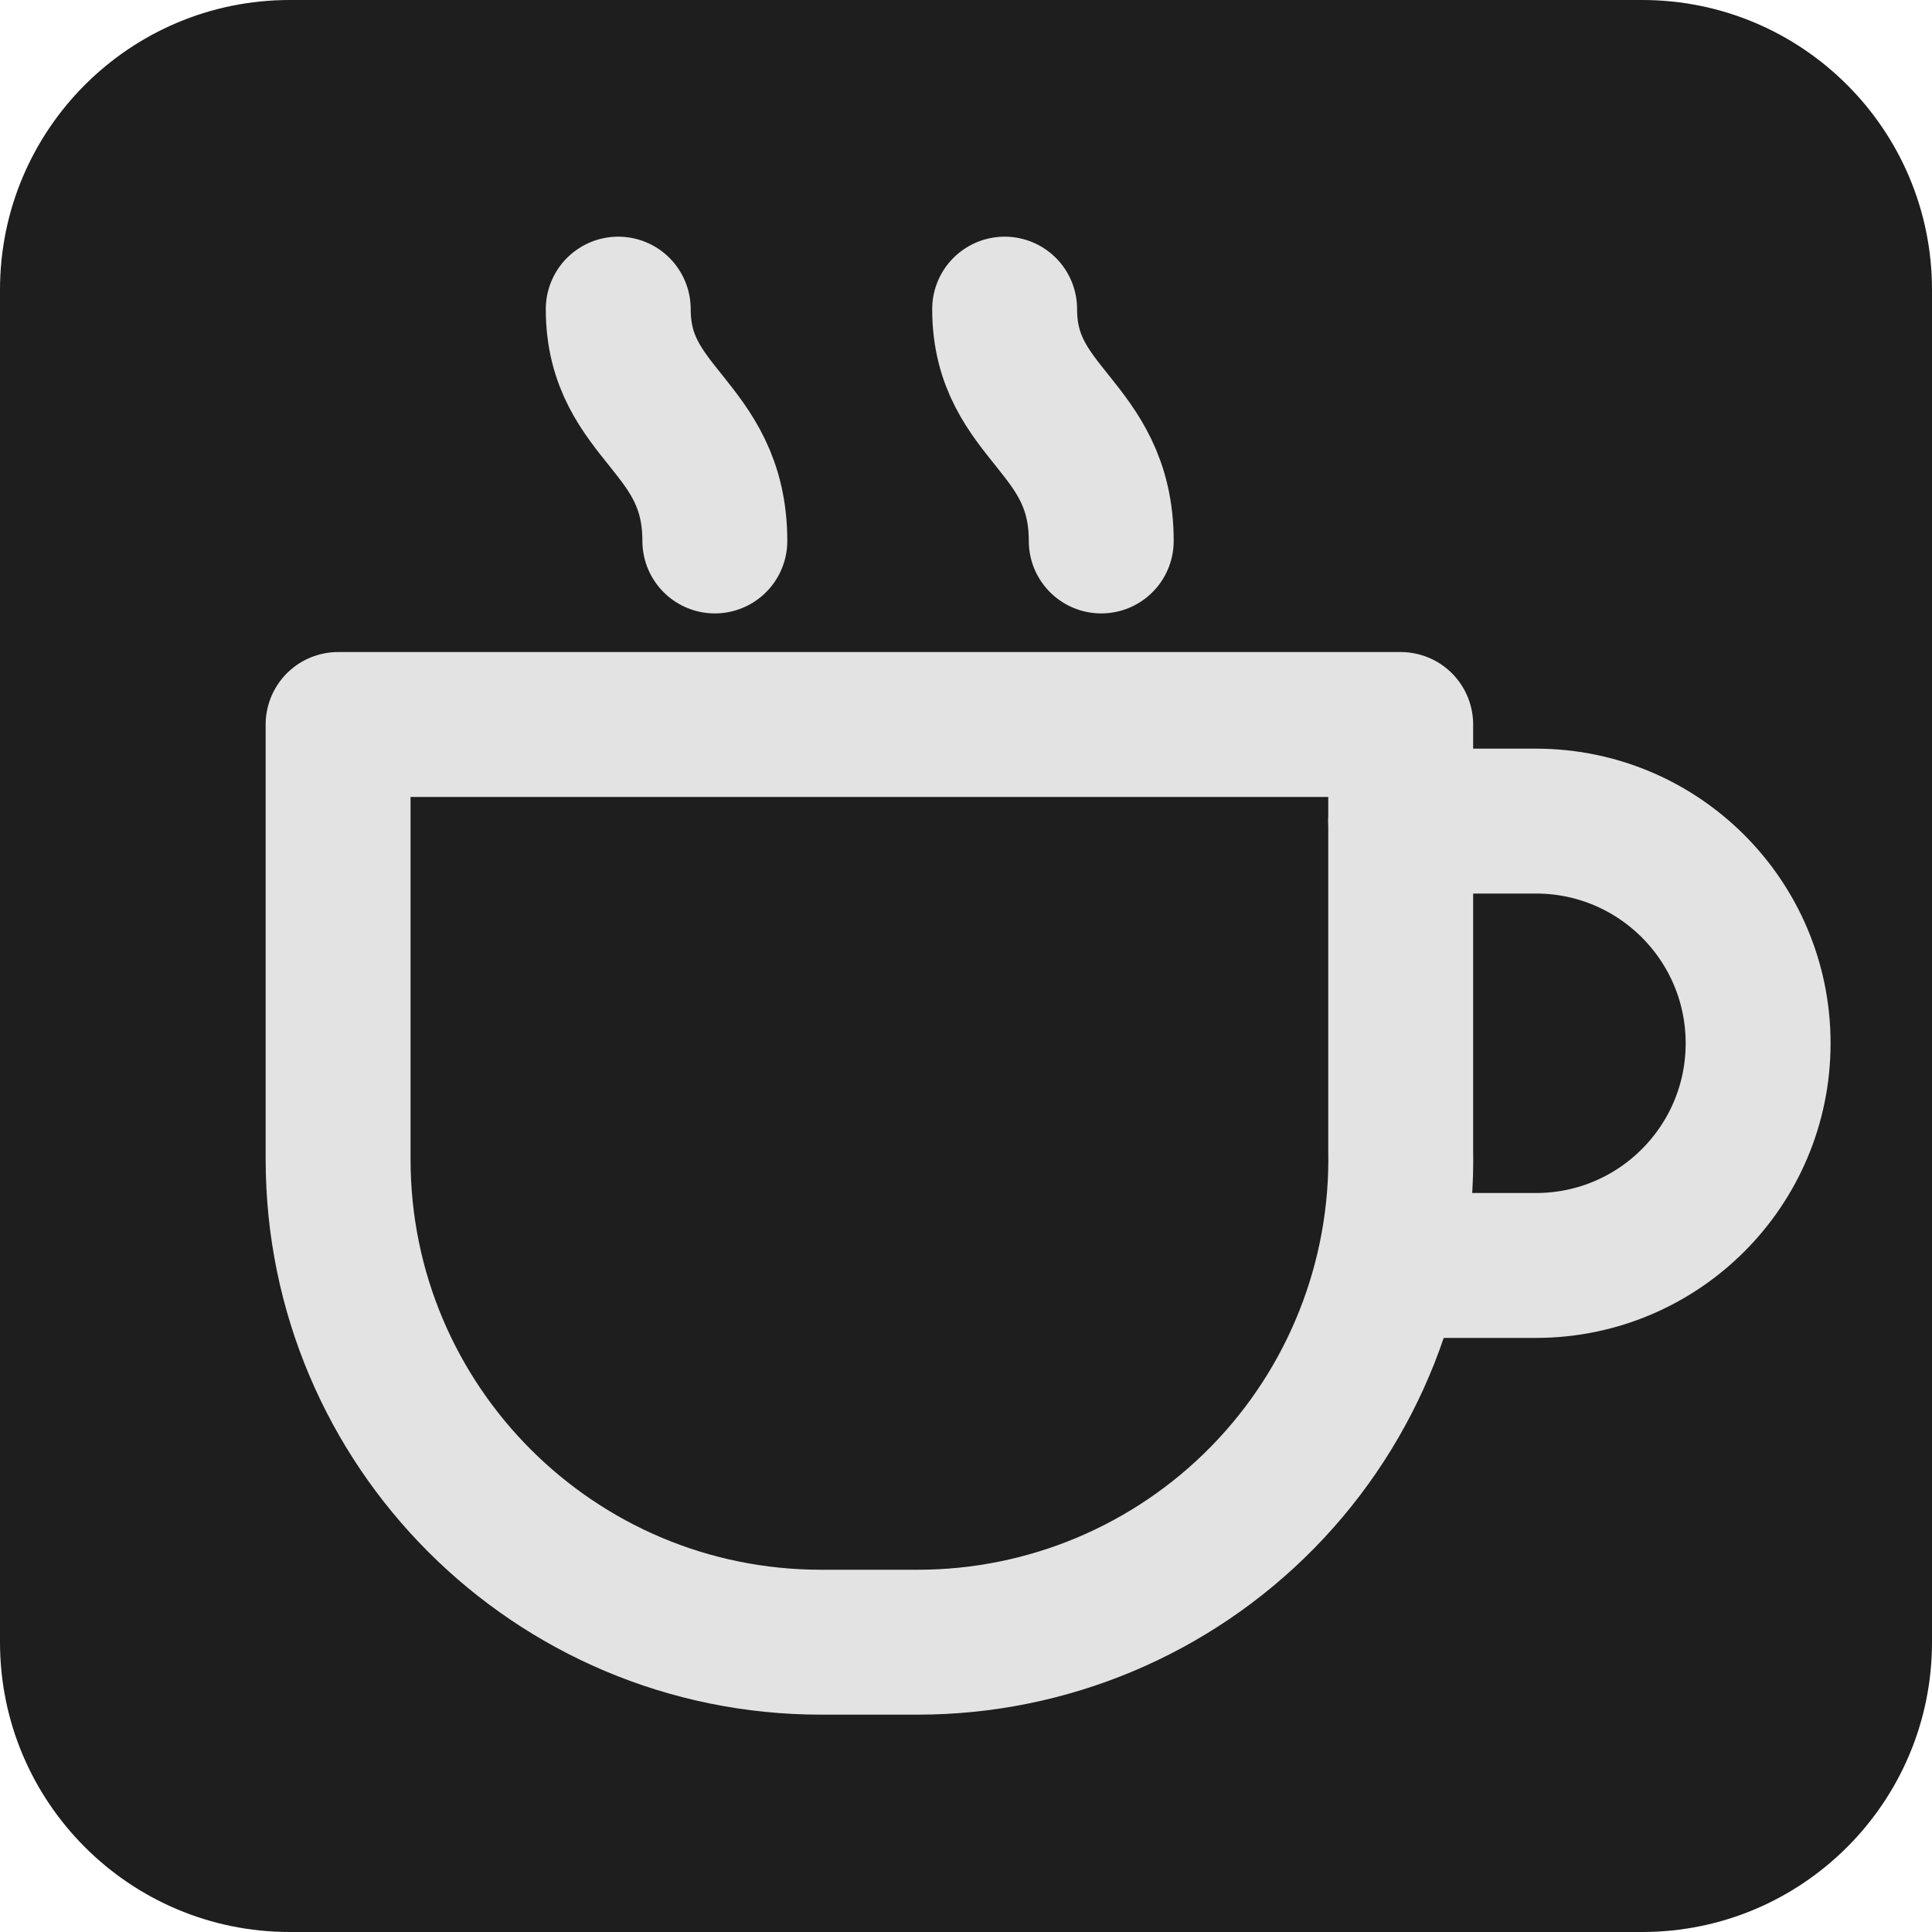
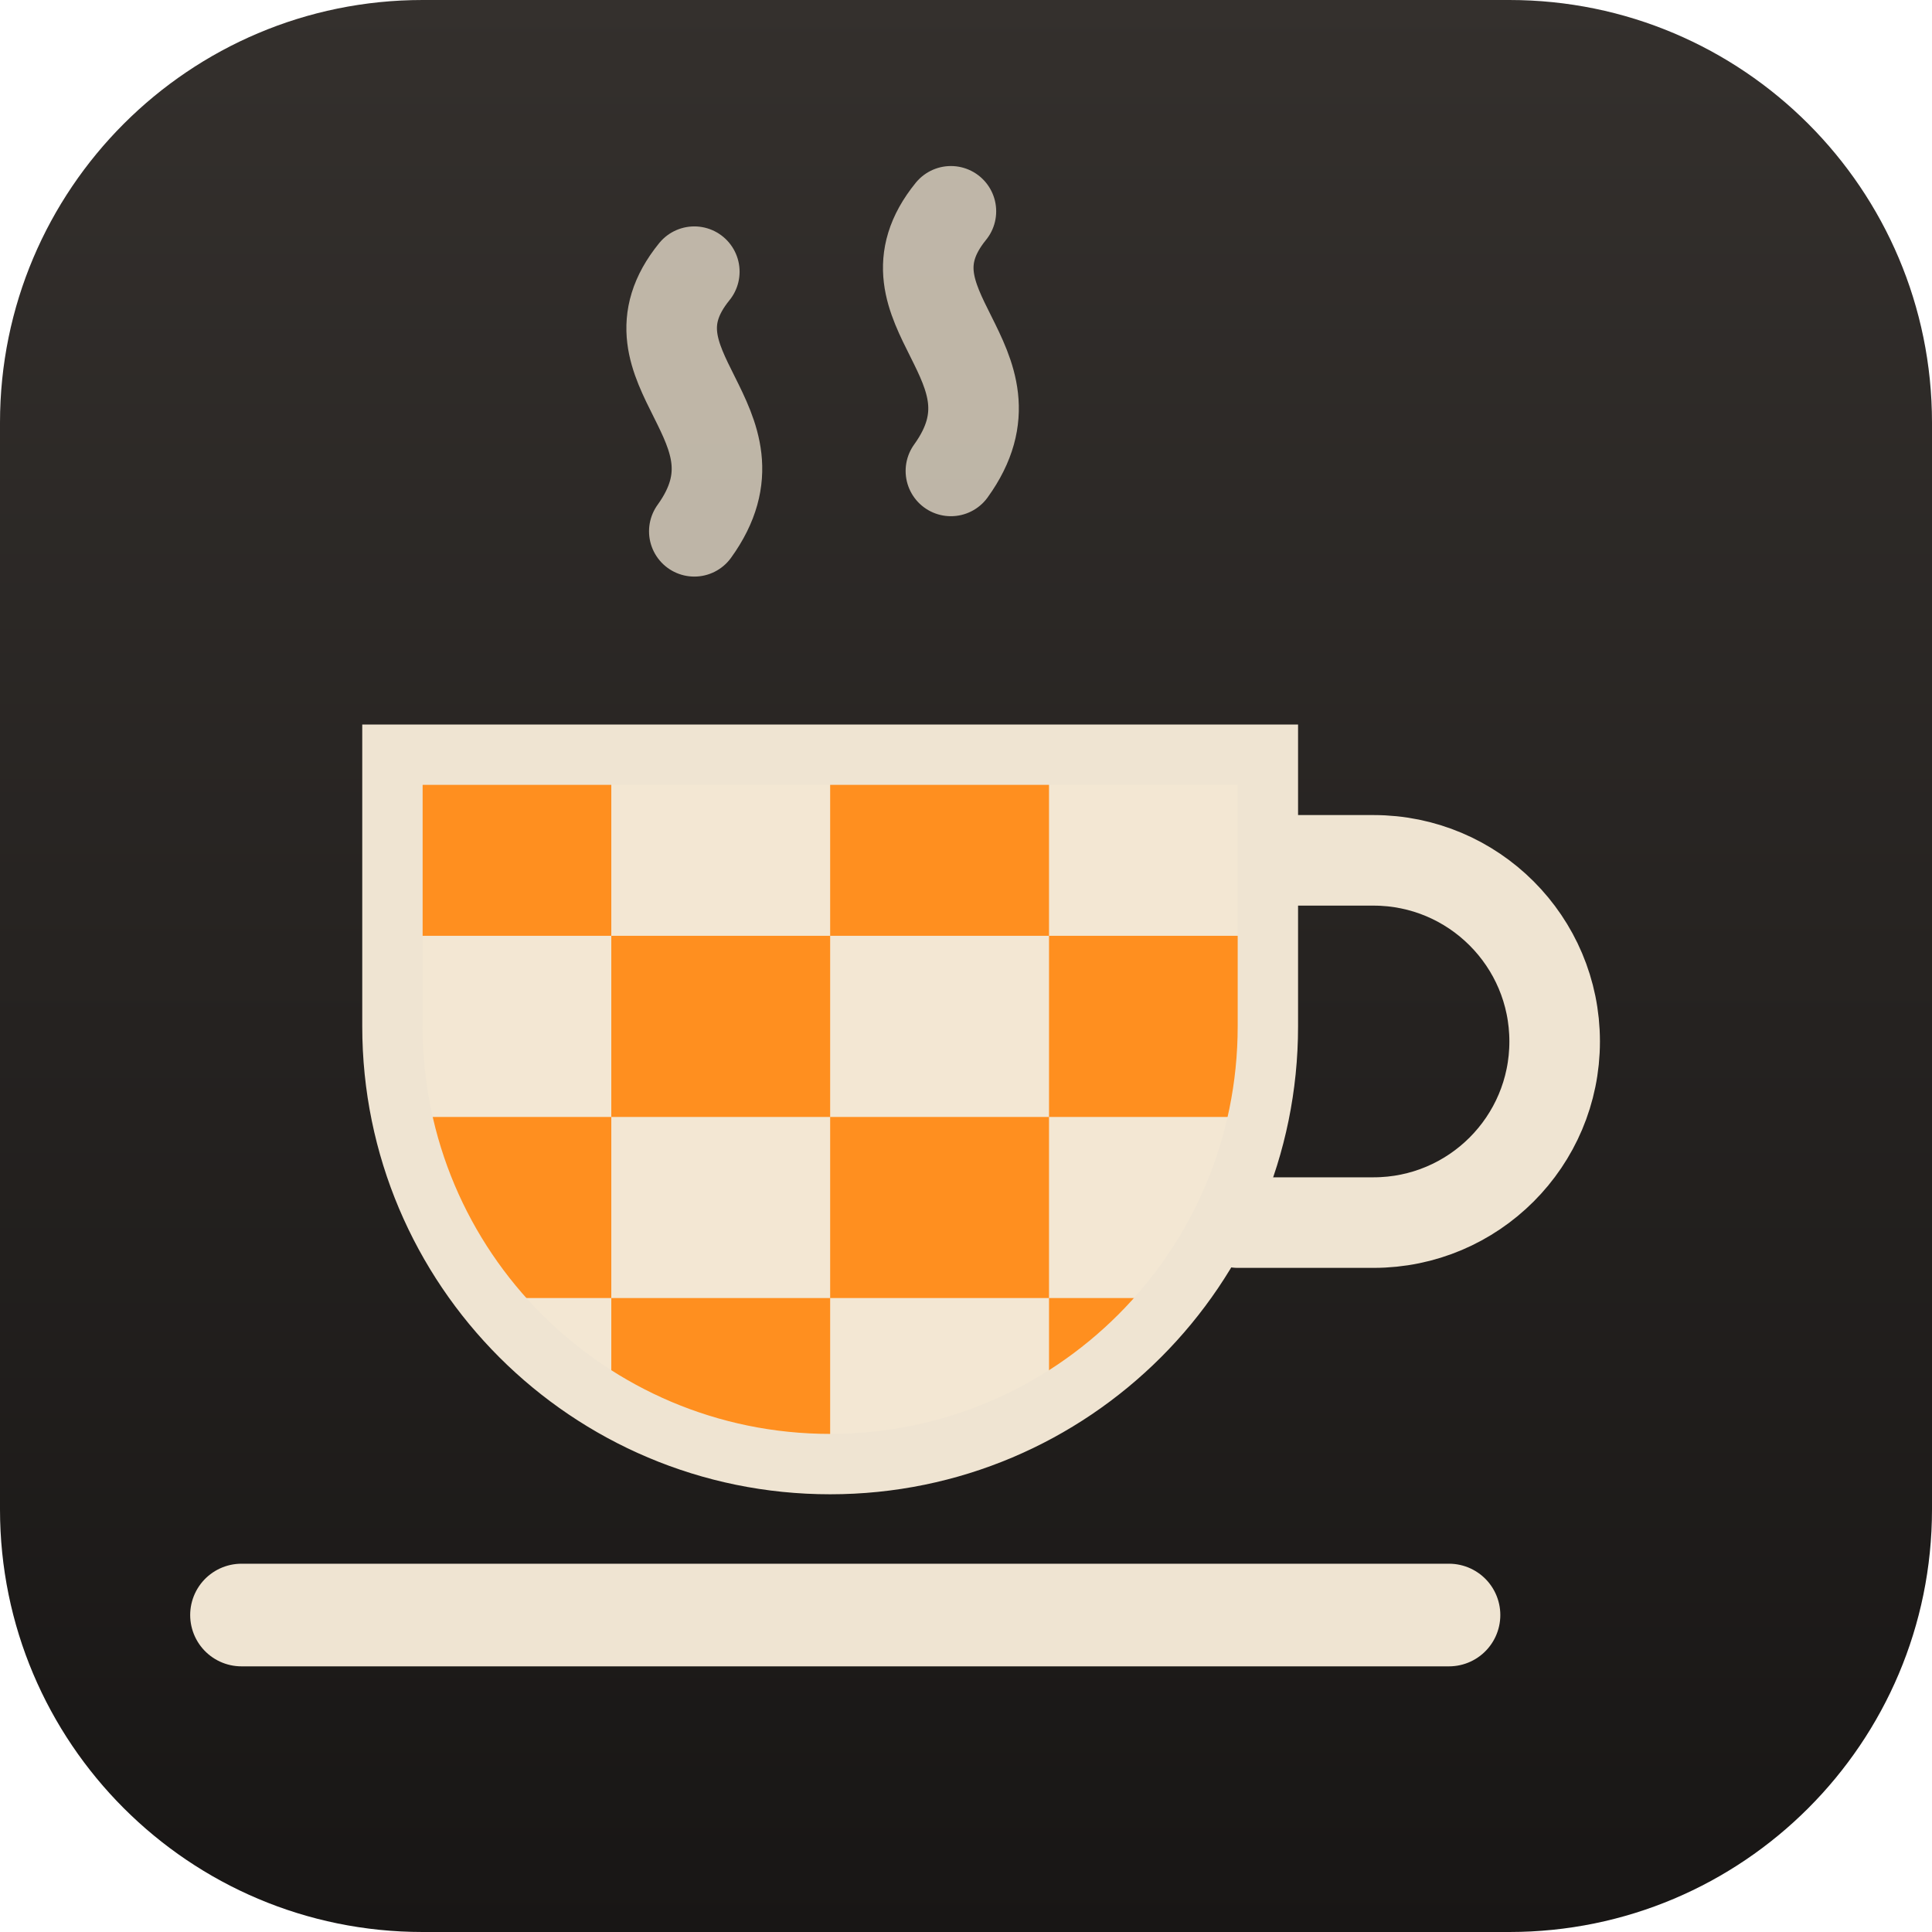
- <svg xmlns="http://www.w3.org/2000/svg" width="32" height="32" viewBox="0 0 20 20" fill="none" stroke="#e3e3e3" stroke-width="1.5" stroke-linecap="round" stroke-linejoin="round">
-   <rect width="20" height="20" rx="3" fill="#1e1e1e" stroke="none" />
-   <path d="M3.5 7.5h11v4.4A5 5 0 0 1 9.5 17h-1a5 5 0 0 1-5-5z" />
-   <path d="M14.5 8.5h1.4a2.3 2.3 0 0 1 0 4.6h-1.4" />
-   <path d="M6.4 3.2c0 1.1 1 1.2 1 2.4M10.4 3.2c0 1.1 1 1.2 1 2.4" />
+ <svg xmlns="http://www.w3.org/2000/svg" width="1024" height="1024" viewBox="0 0 64 64">
+   <defs>
+     <linearGradient id="bg" x1="0" y1="0" x2="0" y2="1">
+       <stop offset="0" stop-color="#34302d" />
+       <stop offset="1" stop-color="#181615" />
+     </linearGradient>
+     <clipPath id="cup">
+       <path d="M13 25h29v9a14.5 14.5 0 0 1-14.5 14.5A14.5 14.5 0 0 1 13 34z" />
+     </clipPath>
+   </defs>
+   <rect width="64" height="64" rx="14" fill="url(#bg)" />
+   <g fill="none" stroke="#efe4d2" stroke-width="3" stroke-linecap="round">
+     <path d="M23 9c-2.6 3.2 2.6 5 0 8.6M31.5 7c-2.6 3.2 2.6 5 0 8.6" opacity=".75" />
+     <path d="M42 28.5h3.5a6 6 0 0 1 0 12H41" />
+   </g>
+   <g clip-path="url(#cup)">
+     <rect x="13" y="25" width="29" height="24" fill="#f3e7d3" />
+     <path fill="#ff8f1f" d="M13 25h7.25v6H13zM27.5 25h7.25v6H27.5zM20.25 31h7.25v6h-7.25zM34.75 31H42v6h-7.25zM13 37h7.25v6H13zM27.5 37h7.25v6H27.5zM20.25 43h7.25v6h-7.25zM34.75 43H42v6h-7.25z" />
+   </g>
+   <path d="M13 25h29v9a14.5 14.5 0 0 1-14.5 14.5A14.5 14.5 0 0 1 13 34z" fill="none" stroke="#efe4d2" stroke-width="2" />
+   <path d="M8 53.5h40" stroke="#efe4d2" stroke-width="3.4" stroke-linecap="round" />
</svg>
